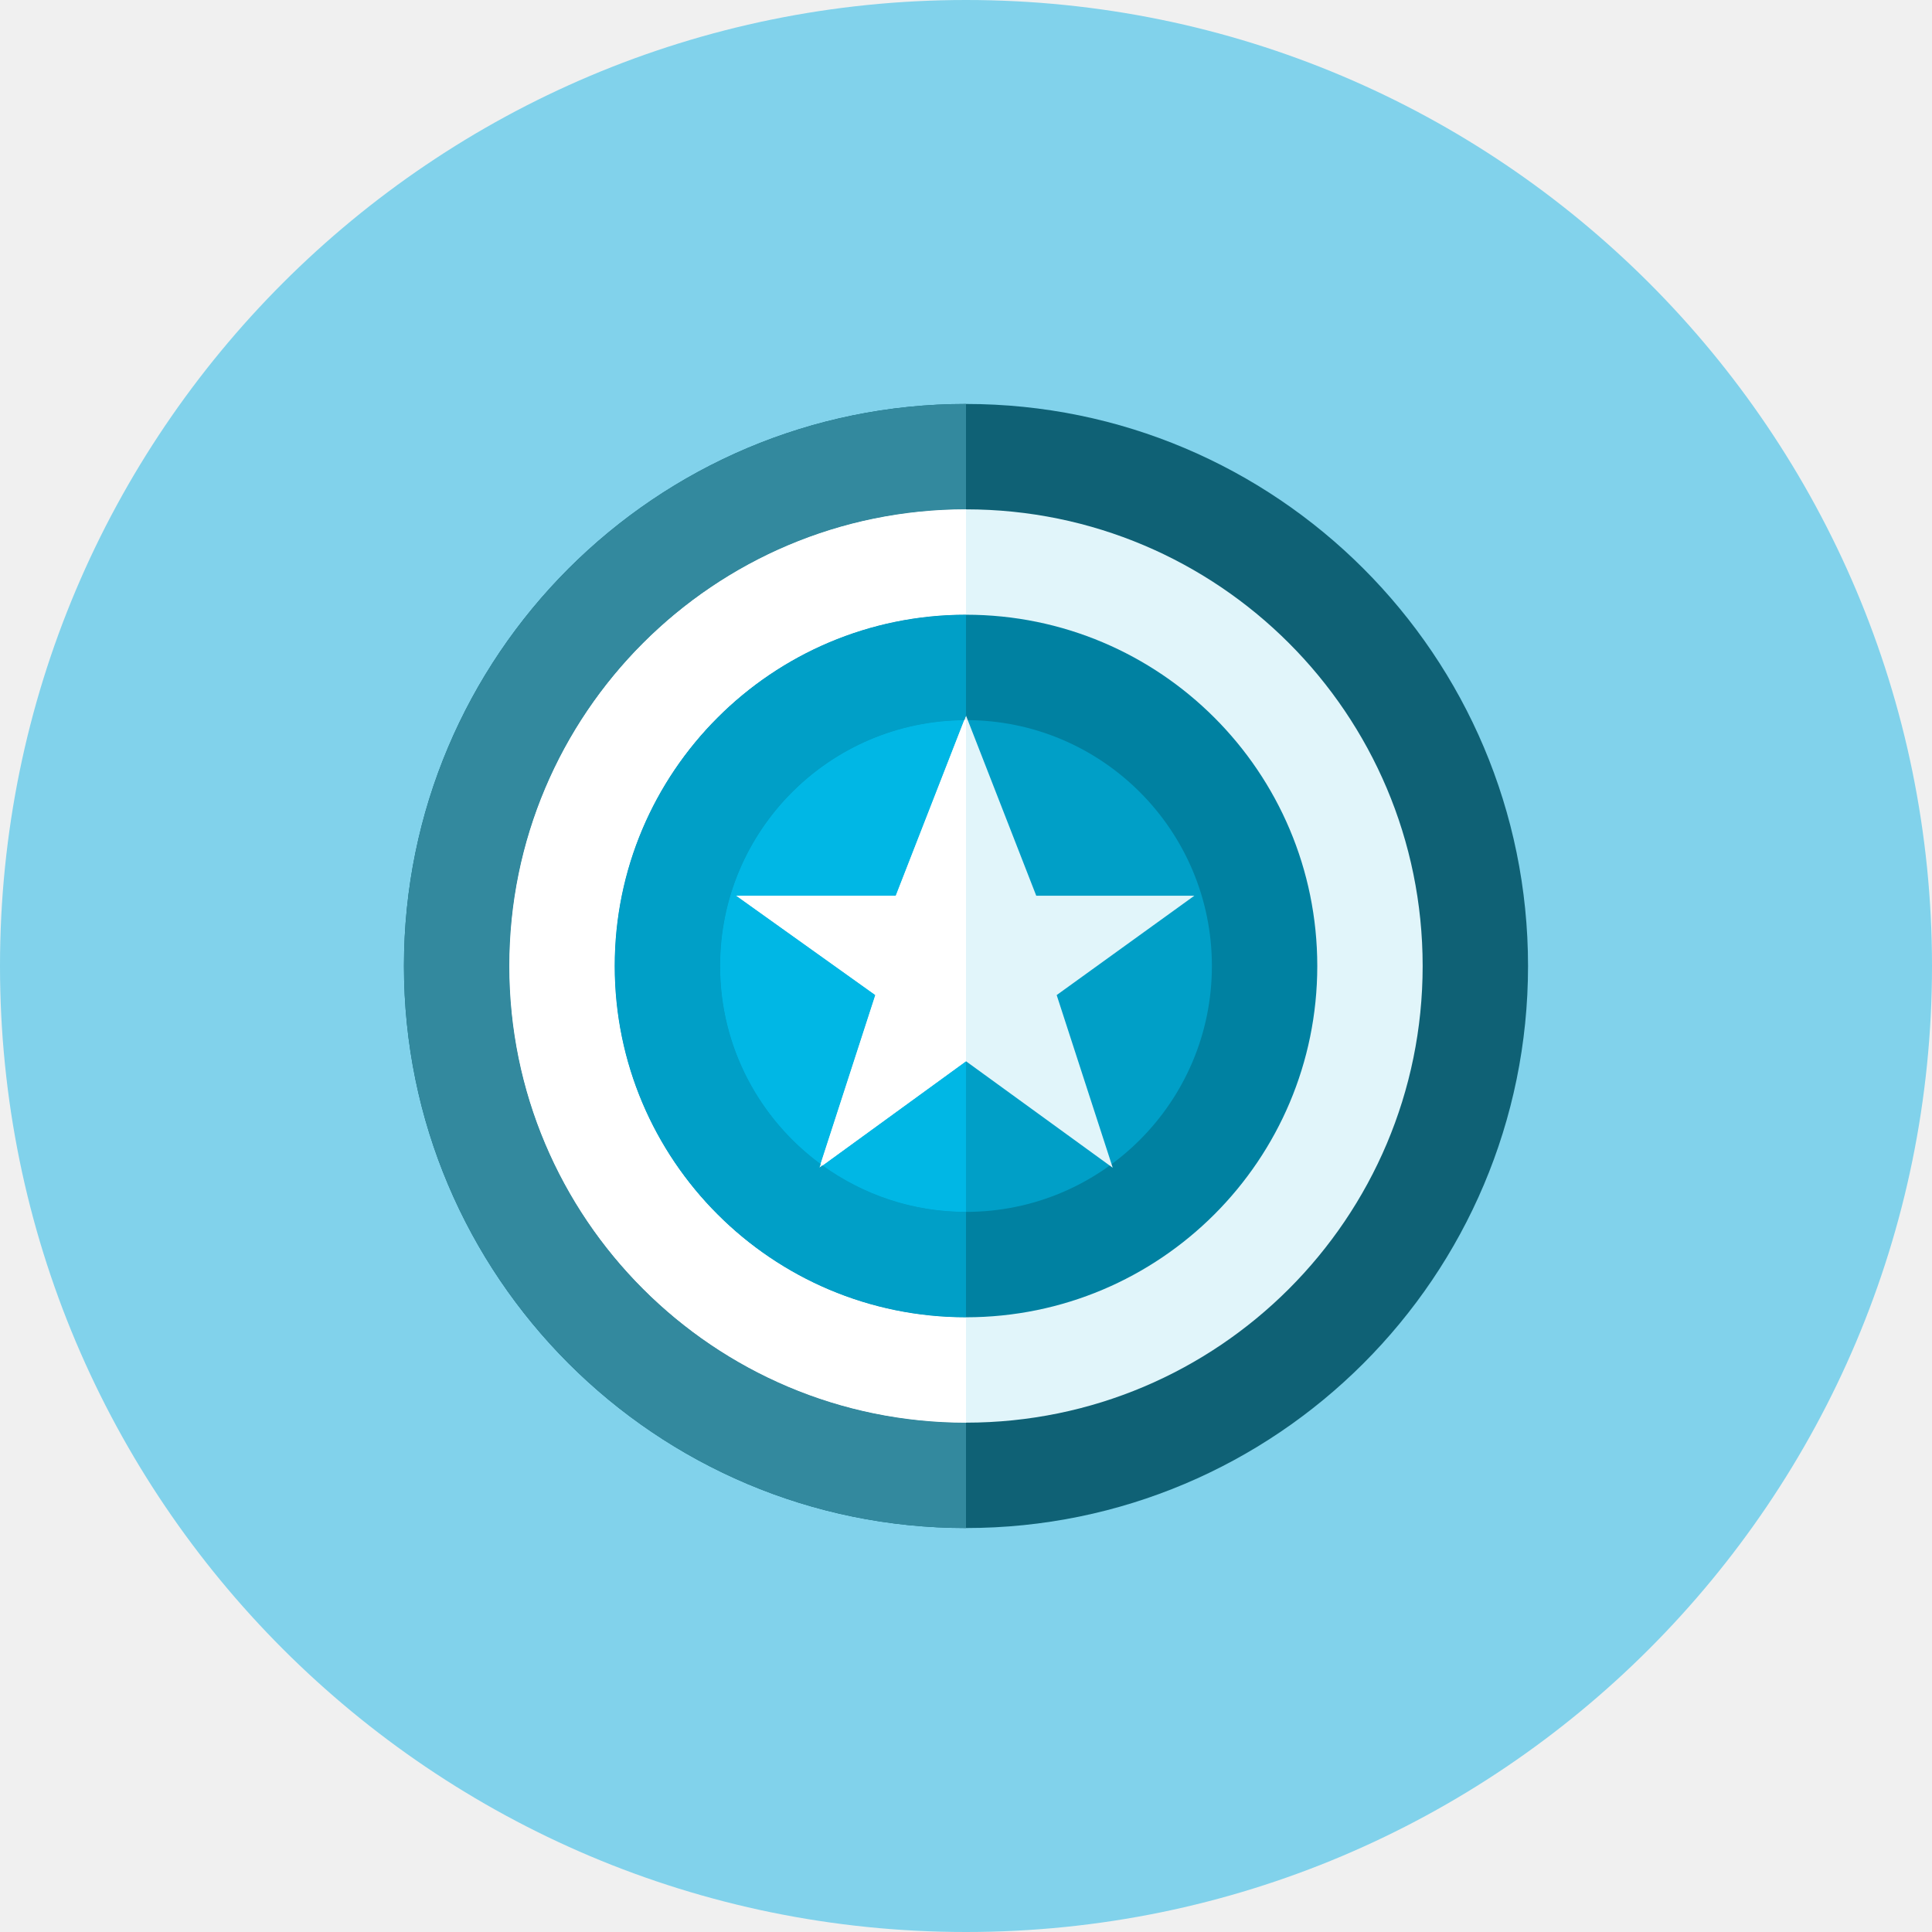
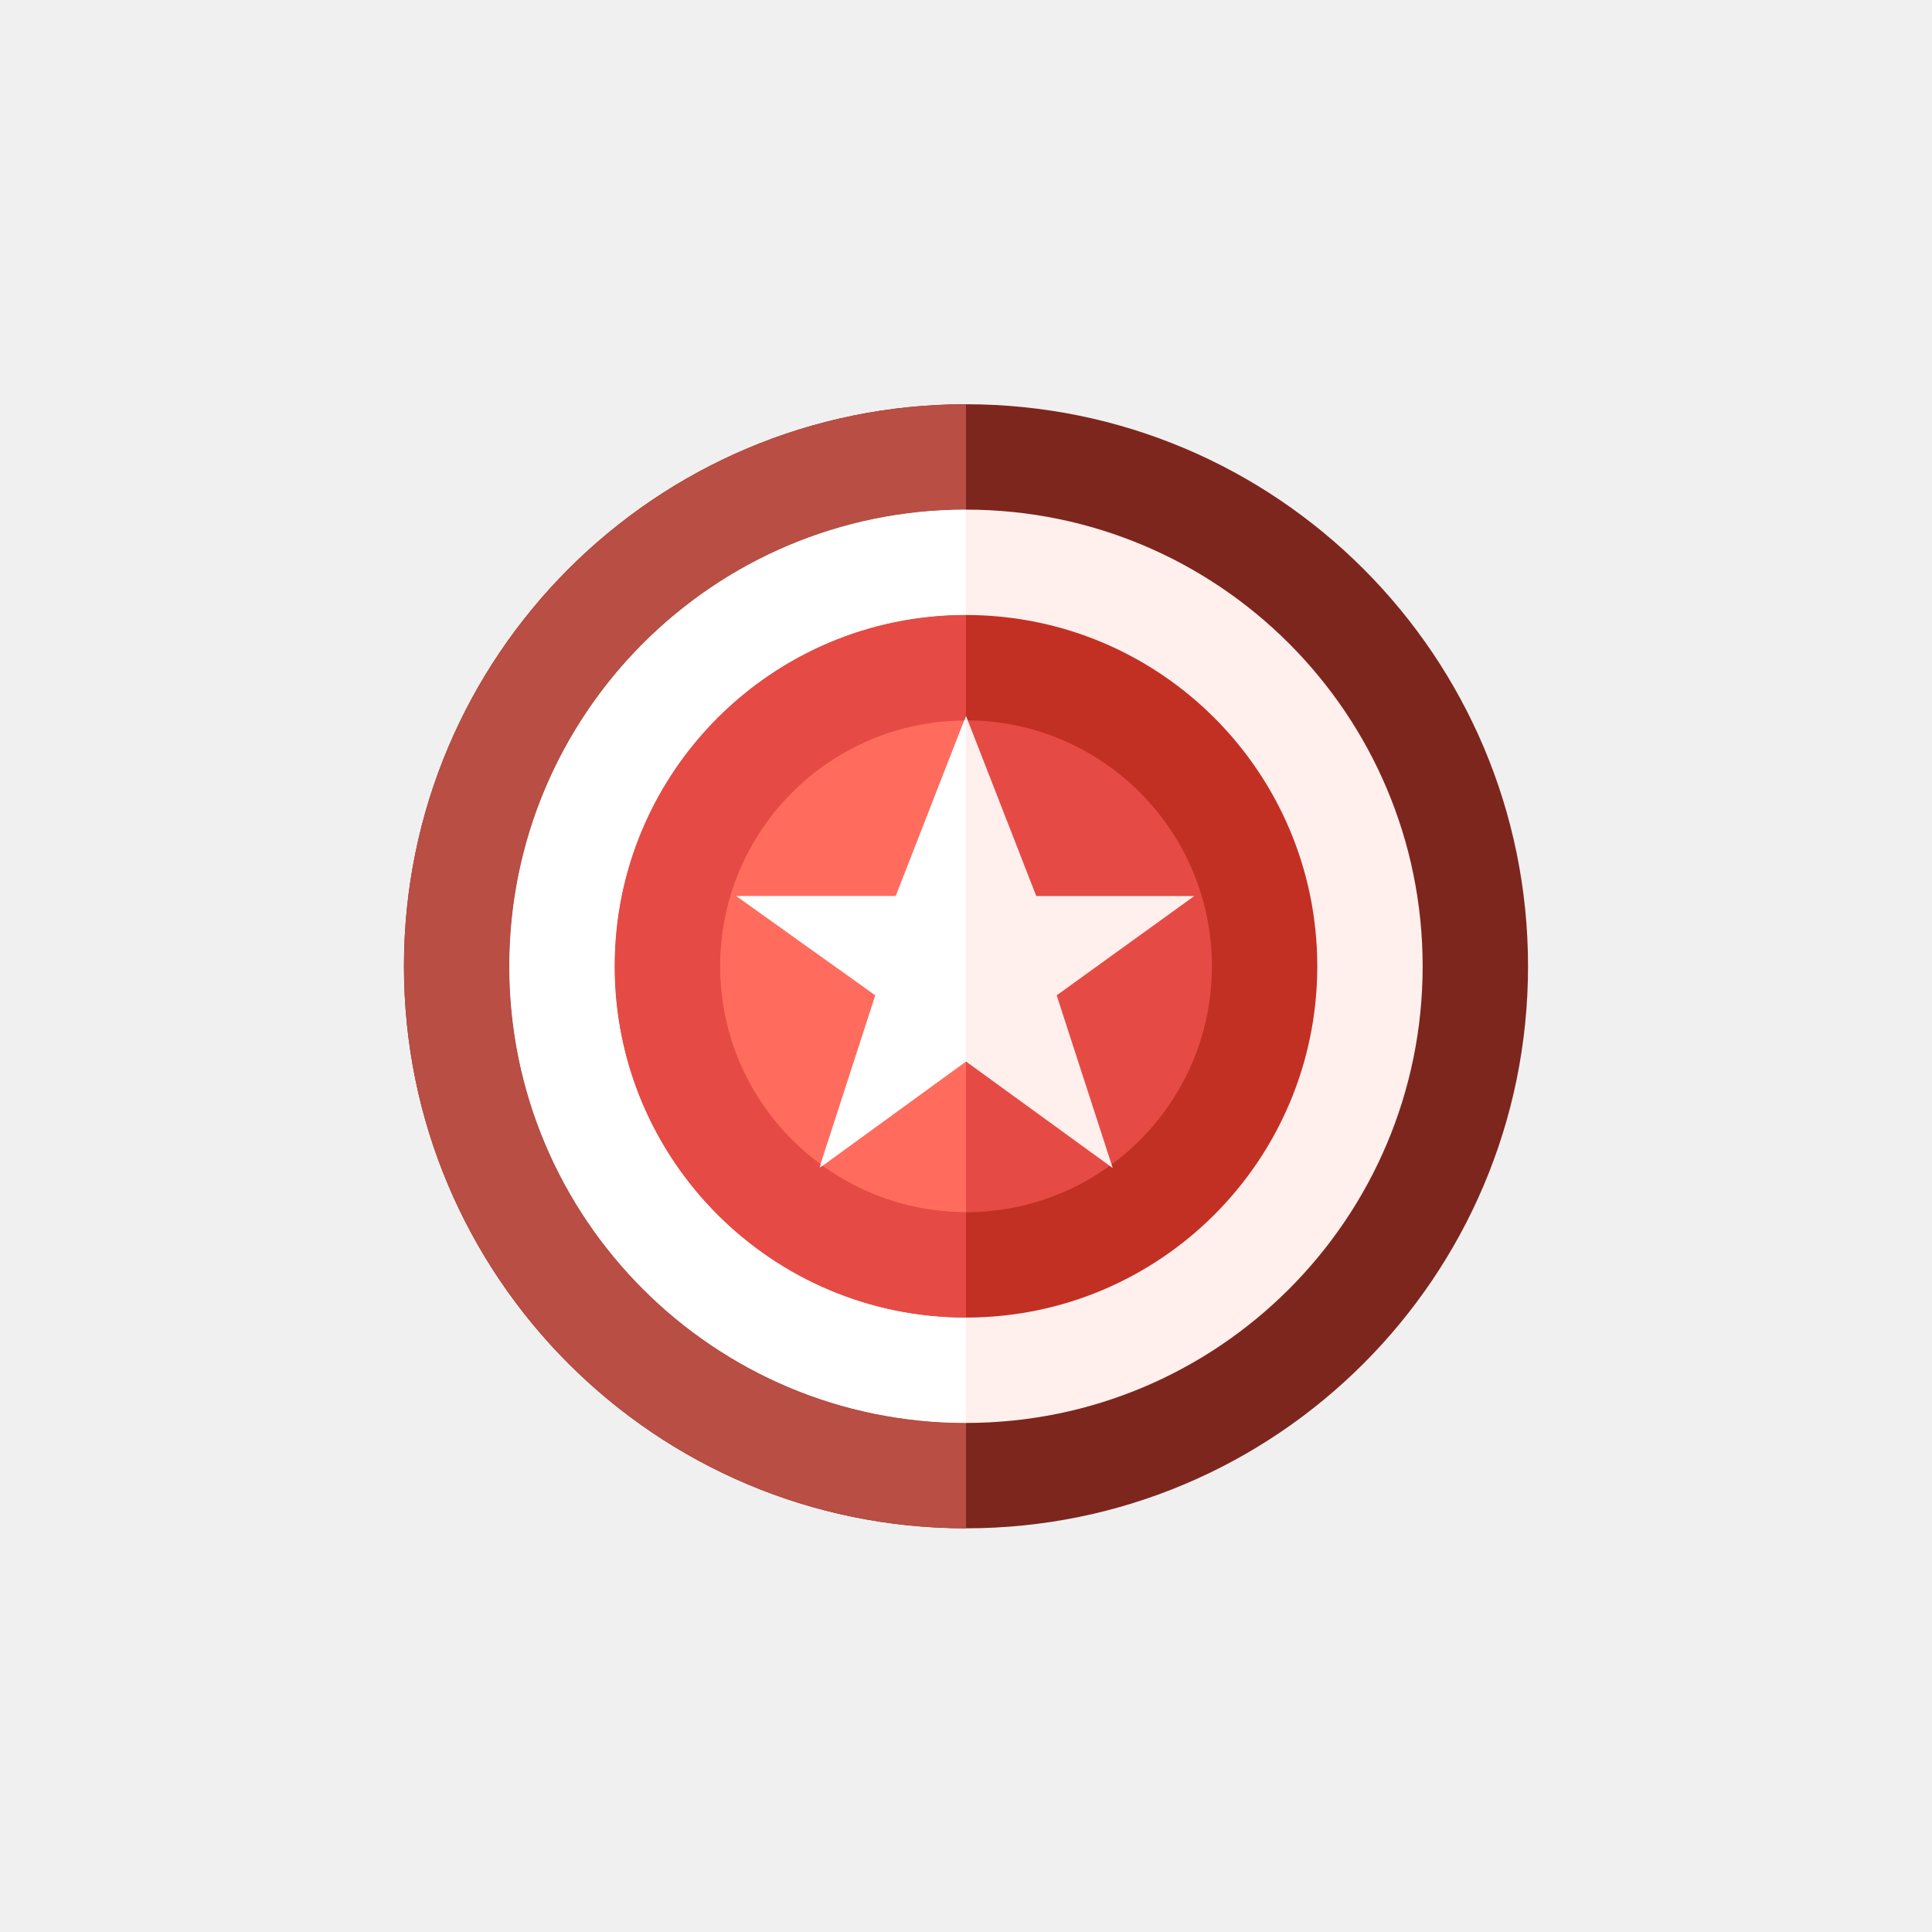
- <svg xmlns="http://www.w3.org/2000/svg" version="1.0" x="0px" y="0px" width="18px" height="18px" viewBox="0 0 110 110" style="enable-background:new 0 0 110 110;" xml:space="preserve">
+ <svg xmlns="http://www.w3.org/2000/svg" version="1.0" x="0px" y="0px" width="25px" height="25px" viewBox="0 0 110 110" style="enable-background:new 0 0 110 110;" xml:space="preserve">
  <g id="Artboard" style="display:none;">
    <rect x="-1206.5" y="-41.5" style="display:inline;fill:#808080;stroke:#000000;stroke-miterlimit:10;" width="1352" height="321" />
  </g>
-   <g id="R-Multicolor" style="display:none;">
-     <circle style="display:inline;fill:#25B7D3;" cx="55" cy="55" r="55" />
-     <g style="display:inline;">
-       <g>
-         <circle style="fill:#DF2C2C;" cx="55" cy="55" r="32" />
-       </g>
-       <g>
-         <circle style="fill:#E2E4E5;" cx="55" cy="55" r="26" />
-       </g>
-       <g>
-         <circle style="fill:#DF2C2C;" cx="55" cy="55" r="20" />
-       </g>
-       <g>
-         <circle style="fill:#0484AB;" cx="55" cy="55" r="14" />
-       </g>
-       <g>
-         <polygon style="fill:#E2E4E5;" points="55,40.742 59,51 68,51 60.163,56.655 63.354,66.487 55,60.423 46.646,66.495     49.837,56.653 41.92,51 51,51    " />
-       </g>
-       <g>
-         <path style="fill:#FA5655;" d="M29,55c0-14.359,11.641-26,26-26v-6c-17.673,0-32,14.327-32,32s14.327,32,32,32v-6     C40.641,81,29,69.359,29,55z" />
-       </g>
-       <g>
-         <path style="fill:#FFFFFF;" d="M29,55c0,14.359,11.641,26,26,26v-6c-11.046,0-20-8.954-20-20s8.954-20,20-20v-6     C40.641,29,29,40.641,29,55z" />
-       </g>
-       <g>
-         <path style="fill:#FA5655;" d="M46.836,66.357l-0.19,0.138l0.073-0.225C43.257,63.721,41,59.629,41,55     c0-7.697,6.213-13.939,13.897-13.995L55,40.742V35c-11.046,0-20,8.954-20,20s8.954,20,20,20v-6     C51.95,69,49.136,68.013,46.836,66.357z" />
-       </g>
-       <g>
-         <path style="fill:#059BBF;" d="M41.92,51H51l3.897-9.995C47.213,41.061,41,47.303,41,55c0,4.629,2.257,8.721,5.719,11.27     l3.118-9.617L41.92,51z" />
-       </g>
-       <g>
-         <path style="fill:#059BBF;" d="M46.836,66.357C49.136,68.013,51.95,69,55,69v-8.577L46.836,66.357z" />
-       </g>
-       <g>
-         <path style="fill:#FFFFFF;" d="M55,41c-0.035,0-0.068,0.005-0.103,0.005L51,51h-9.08l7.917,5.653l-3.118,9.617     c0.039,0.029,0.077,0.059,0.117,0.087L55,60.423V41z" />
-       </g>
-     </g>
-   </g>
-   <g id="Multicolor" style="display:none;">
-     <g style="display:inline;">
-       <g>
-         <circle style="fill:#DF2C2C;" cx="55" cy="55" r="32" />
-       </g>
-       <g>
-         <circle style="fill:#E2E4E5;" cx="55" cy="55" r="26" />
-       </g>
-       <g>
-         <circle style="fill:#DF2C2C;" cx="55" cy="55" r="20" />
-       </g>
-       <g>
-         <circle style="fill:#0484AB;" cx="55" cy="55" r="14" />
-       </g>
-       <g>
-         <polygon style="fill:#E2E4E5;" points="55,40.742 59,51 68,51 60.163,56.655 63.354,66.487 55,60.423 46.646,66.495     49.837,56.653 41.92,51 51,51    " />
-       </g>
-       <g>
-         <path style="fill:#FA5655;" d="M29,55c0-14.359,11.641-26,26-26v-6c-17.673,0-32,14.327-32,32s14.327,32,32,32v-6     C40.641,81,29,69.359,29,55z" />
-       </g>
-       <g>
-         <path style="fill:#FFFFFF;" d="M29,55c0,14.359,11.641,26,26,26v-6c-11.046,0-20-8.954-20-20s8.954-20,20-20v-6     C40.641,29,29,40.641,29,55z" />
-       </g>
-       <g>
-         <path style="fill:#FA5655;" d="M46.836,66.357l-0.19,0.138l0.073-0.225C43.257,63.721,41,59.629,41,55     c0-7.697,6.213-13.939,13.897-13.995L55,40.742V35c-11.046,0-20,8.954-20,20s8.954,20,20,20v-6     C51.95,69,49.136,68.013,46.836,66.357z" />
-       </g>
-       <g>
-         <path style="fill:#059BBF;" d="M41.92,51H51l3.897-9.995C47.213,41.061,41,47.303,41,55c0,4.629,2.257,8.721,5.719,11.27     l3.118-9.617L41.92,51z" />
-       </g>
-       <g>
-         <path style="fill:#059BBF;" d="M46.836,66.357C49.136,68.013,51.95,69,55,69v-8.577L46.836,66.357z" />
-       </g>
-       <g>
-         <path style="fill:#FFFFFF;" d="M55,41c-0.035,0-0.068,0.005-0.103,0.005L51,51h-9.08l7.917,5.653l-3.118,9.617     c0.039,0.029,0.077,0.059,0.117,0.087L55,60.423V41z" />
-       </g>
-     </g>
-   </g>
-   <g id="Blue" style="display:none;">
-     <g style="display:inline;">
-       <g>
-         <circle style="fill:#0F6175;" cx="55" cy="55.016" r="32" />
-       </g>
-       <g>
-         <circle style="fill:#E1F5FA;" cx="55" cy="55.016" r="26" />
-       </g>
-       <g>
-         <circle style="fill:#0081A1;" cx="55" cy="55.016" r="20" />
-       </g>
-       <g>
-         <circle style="fill:#009FC7;" cx="55" cy="55.016" r="14" />
-       </g>
-       <g>
-         <polygon style="fill:#E1F5FA;" points="55,40.758 59,51.016 68,51.016 60.163,56.671 63.353,66.503 55,60.438 46.645,66.511     49.837,56.669 41.92,51.016 51,51.016    " />
-       </g>
-       <g>
-         <path style="fill:#33899E;" d="M29,55.016c0-14.359,11.641-26,26-26v-6c-17.673,0-32,14.327-32,32s14.327,32,32,32v-6     C40.641,81.016,29,69.375,29,55.016z" />
-       </g>
-       <g>
-         <path style="fill:#FFFFFF;" d="M29,55.016c0,14.359,11.641,26,26,26v-6c-11.046,0-20-8.954-20-20s8.954-20,20-20v-6     C40.641,29.016,29,40.656,29,55.016z" />
-       </g>
-       <g>
-         <path style="fill:#009FC7;" d="M46.836,66.373l-0.19,0.138l0.073-0.225C43.257,63.737,41,59.645,41,55.016     c0-7.697,6.213-13.939,13.897-13.995L55,40.757v-5.741c-11.046,0-20,8.954-20,20s8.954,20,20,20v-6     C51.949,69.016,49.136,68.029,46.836,66.373z" />
-       </g>
-       <g>
-         <path style="fill:#00B7E5;" d="M41.92,51.016H51l3.897-9.995C47.213,41.076,41,47.318,41,55.016     c0,4.629,2.257,8.722,5.719,11.271l3.118-9.617L41.92,51.016z" />
-       </g>
-       <g>
-         <path style="fill:#00B7E5;" d="M46.836,66.373c2.3,1.656,5.113,2.643,8.164,2.643v-8.577L46.836,66.373z" />
-       </g>
-       <g>
-         <path style="fill:#FFFFFF;" d="M55,41.016c-0.035,0-0.068,0.005-0.103,0.005L51,51.016h-9.08l7.917,5.653l-3.118,9.617     c0.039,0.028,0.078,0.059,0.117,0.087L55,60.438V41.016z" />
-       </g>
-     </g>
-   </g>
-   <g id="R-Blue">
-     <circle style="fill:#81D2EB;" cx="55" cy="55" r="55" />
-     <g>
-       <g>
-         <circle style="fill:#0F6175;" cx="55" cy="55" r="32" />
-       </g>
-       <g>
-         <circle style="fill:#E1F5FA;" cx="55" cy="55" r="26" />
-       </g>
-       <g>
-         <circle style="fill:#0081A1;" cx="55" cy="55" r="20" />
-       </g>
-       <g>
-         <circle style="fill:#009FC7;" cx="55" cy="55" r="14" />
-       </g>
-       <g>
-         <polygon style="fill:#E1F5FA;" points="55,40.742 59,51 68,51 60.163,56.655 63.354,66.487 55,60.423 46.646,66.495     49.837,56.653 41.92,51 51,51    " />
-       </g>
-       <g>
-         <path style="fill:#33899E;" d="M29,55c0-14.359,11.641-26,26-26v-6c-17.673,0-32,14.327-32,32s14.327,32,32,32v-6     C40.641,81,29,69.359,29,55z" />
-       </g>
-       <g>
-         <path style="fill:#FFFFFF;" d="M29,55c0,14.359,11.641,26,26,26v-6c-11.046,0-20-8.954-20-20s8.954-20,20-20v-6     C40.641,29,29,40.641,29,55z" />
-       </g>
-       <g>
-         <path style="fill:#009FC7;" d="M46.836,66.357l-0.19,0.138l0.073-0.225C43.257,63.722,41,59.629,41,55     c0-7.697,6.213-13.939,13.897-13.995L55,40.741V35c-11.046,0-20,8.954-20,20s8.954,20,20,20v-6     C51.949,69,49.136,68.014,46.836,66.357z" />
-       </g>
-       <g>
-         <path style="fill:#00B7E5;" d="M41.92,51H51l3.897-9.995C47.213,41.061,41,47.303,41,55c0,4.629,2.257,8.722,5.719,11.271     l3.118-9.617L41.92,51z" />
-       </g>
-       <g>
-         <path style="fill:#00B7E5;" d="M46.836,66.357C49.136,68.014,51.949,69,55,69v-8.577L46.836,66.357z" />
-       </g>
-       <g>
-         <path style="fill:#FFFFFF;" d="M55,41c-0.035,0-0.068,0.005-0.103,0.005L51,51h-9.08l7.917,5.653l-3.118,9.617     c0.039,0.028,0.078,0.059,0.117,0.087L55,60.423V41z" />
-       </g>
-     </g>
-   </g>
-   <g id="Green" style="display:none;">
-     <g style="display:inline;">
-       <g>
-         <circle style="fill:#14635B;" cx="55" cy="55.016" r="32" />
-       </g>
-       <g>
-         <circle style="fill:#D7FCF9;" cx="55" cy="55.016" r="26" />
-       </g>
-       <g>
-         <circle style="fill:#009687;" cx="55" cy="55.016" r="20" />
-       </g>
-       <g>
-         <circle style="fill:#00B8A5;" cx="55" cy="55.016" r="14" />
-       </g>
-       <g>
-         <polygon style="fill:#D7FCF9;" points="55,40.758 59,51.016 68,51.016 60.163,56.671 63.354,66.503 55,60.438 46.646,66.511     49.837,56.669 41.92,51.016 51,51.016    " />
-       </g>
-       <g>
-         <path style="fill:#3E948B;" d="M29,55.016c0-14.359,11.641-26,26-26v-6c-17.673,0-32,14.327-32,32s14.327,32,32,32v-6     C40.641,81.016,29,69.375,29,55.016z" />
-       </g>
-       <g>
-         <path style="fill:#FFFFFF;" d="M29,55.016c0,14.359,11.641,26,26,26v-6c-11.046,0-20-8.954-20-20s8.954-20,20-20v-6     C40.641,29.016,29,40.656,29,55.016z" />
-       </g>
-       <g>
-         <path style="fill:#00B8A5;" d="M46.836,66.373l-0.19,0.138l0.073-0.225C43.257,63.737,41,59.645,41,55.016     c0-7.697,6.213-13.939,13.897-13.995L55,40.757v-5.741c-11.046,0-20,8.954-20,20s8.954,20,20,20v-6     C51.949,69.016,49.136,68.029,46.836,66.373z" />
-       </g>
-       <g>
-         <path style="fill:#00D6C1;" d="M41.92,51.016H51l3.897-9.995C47.213,41.076,41,47.318,41,55.016     c0,4.629,2.257,8.722,5.719,11.271l3.118-9.617L41.92,51.016z" />
-       </g>
-       <g>
-         <path style="fill:#00D6C1;" d="M46.836,66.373c2.3,1.656,5.113,2.643,8.164,2.643v-8.577L46.836,66.373z" />
-       </g>
-       <g>
-         <path style="fill:#FFFFFF;" d="M55,41.016c-0.035,0-0.068,0.005-0.103,0.005L51,51.016h-9.08l7.917,5.653l-3.118,9.617     c0.039,0.028,0.078,0.059,0.117,0.087L55,60.438V41.016z" />
-       </g>
-     </g>
-   </g>
-   <g id="R-Green" style="display:none;">
-     <circle style="display:inline;fill:#77E0C4;" cx="55" cy="55" r="55" />
-     <g style="display:inline;">
-       <g>
-         <circle style="fill:#14635B;" cx="55" cy="55" r="32" />
-       </g>
-       <g>
-         <circle style="fill:#D7FCF9;" cx="55" cy="55" r="26" />
-       </g>
-       <g>
-         <circle style="fill:#009687;" cx="55" cy="55" r="20" />
-       </g>
-       <g>
-         <circle style="fill:#00B8A5;" cx="55" cy="55" r="14" />
-       </g>
-       <g>
-         <polygon style="fill:#D7FCF9;" points="55,40.742 59,51 68,51 60.163,56.655 63.354,66.487 55,60.423 46.646,66.495     49.837,56.653 41.92,51 51,51    " />
-       </g>
-       <g>
-         <path style="fill:#3E948B;" d="M29,55c0-14.359,11.641-26,26-26v-6c-17.673,0-32,14.327-32,32s14.327,32,32,32v-6     C40.641,81,29,69.359,29,55z" />
-       </g>
-       <g>
-         <path style="fill:#FFFFFF;" d="M29,55c0,14.359,11.641,26,26,26v-6c-11.046,0-20-8.954-20-20s8.954-20,20-20v-6     C40.641,29,29,40.641,29,55z" />
-       </g>
-       <g>
-         <path style="fill:#00B8A5;" d="M46.836,66.357l-0.19,0.138l0.073-0.225C43.257,63.722,41,59.629,41,55     c0-7.697,6.213-13.939,13.897-13.995L55,40.741V35c-11.046,0-20,8.954-20,20s8.954,20,20,20v-6     C51.949,69,49.136,68.014,46.836,66.357z" />
-       </g>
-       <g>
-         <path style="fill:#00D6C1;" d="M41.92,51H51l3.897-9.995C47.213,41.061,41,47.303,41,55c0,4.629,2.257,8.722,5.719,11.271     l3.118-9.617L41.92,51z" />
-       </g>
-       <g>
-         <path style="fill:#00D6C1;" d="M46.836,66.357C49.136,68.014,51.949,69,55,69v-8.577L46.836,66.357z" />
-       </g>
-       <g>
-         <path style="fill:#FFFFFF;" d="M55,41c-0.035,0-0.068,0.005-0.103,0.005L51,51h-9.08l7.917,5.653l-3.118,9.617     c0.039,0.028,0.078,0.059,0.117,0.087L55,60.423V41z" />
-       </g>
-     </g>
-   </g>
-   <g id="Red" style="display:none;">
+   <g id="Red">
    <g style="display:inline;">
      <g>
        <circle style="fill:#7D261E;" cx="55" cy="55.016" r="32" />
      </g>
      <g>
        <circle style="fill:#FFEFED;" cx="55" cy="55.016" r="26" />
      </g>
      <g>
        <circle style="fill:#C23023;" cx="55" cy="55.016" r="20" />
      </g>
      <g>
        <circle style="fill:#E54B44;" cx="55" cy="55.016" r="14" />
      </g>
      <g>
-         <polygon style="fill:#FFEFED;" points="55,40.758 59,51.016 68,51.016 60.163,56.671 63.354,66.503 55,60.438 46.646,66.511     49.837,56.669 41.92,51.016 51,51.016    " />
+         <polygon style="fill:#FFEFED;" points="55,40.758 59,51.016 68,51.016 60.163,56.671 63.354,66.503 55,60.438 46.646,66.511         49.837,56.669 41.92,51.016 51,51.016       " />
      </g>
      <g>
-         <path style="fill:#B84E44;" d="M29,55.016c0-14.359,11.641-26,26-26v-6c-17.673,0-32,14.327-32,32s14.327,32,32,32v-6     C40.641,81.016,29,69.375,29,55.016z" />
+         <path style="fill:#B84E44;" d="M29,55.016c0-14.359,11.641-26,26-26v-6c-17.673,0-32,14.327-32,32s14.327,32,32,32v-6         C40.641,81.016,29,69.375,29,55.016z" />
      </g>
      <g>
-         <path style="fill:#FFFFFF;" d="M29,55.016c0,14.359,11.641,26,26,26v-6c-11.046,0-20-8.954-20-20s8.954-20,20-20v-6     C40.641,29.016,29,40.656,29,55.016z" />
+         <path style="fill:#FFFFFF;" d="M29,55.016c0,14.359,11.641,26,26,26v-6c-11.046,0-20-8.954-20-20s8.954-20,20-20v-6         C40.641,29.016,29,40.656,29,55.016z" />
      </g>
      <g>
-         <path style="fill:#E54B44;" d="M46.836,66.373l-0.19,0.138l0.073-0.225C43.257,63.737,41,59.644,41,55.016     c0-7.697,6.213-13.939,13.897-13.995L55,40.757v-5.741c-11.046,0-20,8.954-20,20s8.954,20,20,20v-6     C51.949,69.016,49.136,68.029,46.836,66.373z" />
+         <path style="fill:#E54B44;" d="M46.836,66.373l-0.19,0.138l0.073-0.225C43.257,63.737,41,59.644,41,55.016         c0-7.697,6.213-13.939,13.897-13.995L55,40.757v-5.741c-11.046,0-20,8.954-20,20s8.954,20,20,20v-6         C51.949,69.016,49.136,68.029,46.836,66.373z" />
      </g>
      <g>
-         <path style="fill:#FF6C5E;" d="M41.92,51.016H51l3.897-9.995C47.213,41.076,41,47.318,41,55.016c0,4.629,2.257,8.722,5.719,11.27     l3.118-9.617L41.92,51.016z" />
+         <path style="fill:#FF6C5E;" d="M41.92,51.016H51l3.897-9.995C47.213,41.076,41,47.318,41,55.016c0,4.629,2.257,8.722,5.719,11.27         l3.118-9.617L41.92,51.016z" />
      </g>
      <g>
        <path style="fill:#FF6C5E;" d="M46.836,66.373c2.3,1.656,5.113,2.643,8.164,2.643v-8.577L46.836,66.373z" />
      </g>
      <g>
-         <path style="fill:#FFFFFF;" d="M55,41.016c-0.035,0-0.068,0.005-0.103,0.005L51,51.016h-9.08l7.917,5.653l-3.118,9.617     c0.039,0.028,0.078,0.059,0.117,0.087L55,60.438V41.016z" />
-       </g>
-     </g>
-   </g>
-   <g id="R-Red" style="display:none;">
-     <circle style="display:inline;fill:#FABBAF;" cx="55" cy="55" r="55" />
-     <g style="display:inline;">
-       <g>
-         <circle style="fill:#7D261E;" cx="55" cy="55" r="32" />
-       </g>
-       <g>
-         <circle style="fill:#FFEFED;" cx="55" cy="55" r="26" />
-       </g>
-       <g>
-         <circle style="fill:#C23023;" cx="55" cy="55" r="20" />
-       </g>
-       <g>
-         <circle style="fill:#E54B44;" cx="55" cy="55" r="14" />
-       </g>
-       <g>
-         <polygon style="fill:#FFEFED;" points="55,40.742 59,51 68,51 60.163,56.655 63.354,66.487 55,60.423 46.646,66.495     49.837,56.653 41.92,51 51,51    " />
-       </g>
-       <g>
-         <path style="fill:#B84E44;" d="M29,55c0-14.359,11.641-26,26-26v-6c-17.673,0-32,14.327-32,32s14.327,32,32,32v-6     C40.641,81,29,69.359,29,55z" />
-       </g>
-       <g>
-         <path style="fill:#FFFFFF;" d="M29,55c0,14.359,11.641,26,26,26v-6c-11.046,0-20-8.954-20-20s8.954-20,20-20v-6     C40.641,29,29,40.641,29,55z" />
-       </g>
-       <g>
-         <path style="fill:#E54B44;" d="M46.836,66.357l-0.19,0.138l0.073-0.225C43.257,63.722,41,59.629,41,55     c0-7.697,6.213-13.939,13.897-13.995L55,40.741V35c-11.046,0-20,8.954-20,20s8.954,20,20,20v-6     C51.949,69,49.136,68.014,46.836,66.357z" />
-       </g>
-       <g>
-         <path style="fill:#FF6C5E;" d="M41.92,51H51l3.897-9.995C47.213,41.061,41,47.303,41,55c0,4.629,2.257,8.722,5.719,11.271     l3.118-9.617L41.92,51z" />
-       </g>
-       <g>
-         <path style="fill:#FF6C5E;" d="M46.836,66.357C49.136,68.014,51.949,69,55,69v-8.577L46.836,66.357z" />
-       </g>
-       <g>
-         <path style="fill:#FFFFFF;" d="M55,41c-0.035,0-0.068,0.005-0.103,0.005L51,51h-9.08l7.917,5.653l-3.118,9.617     c0.039,0.028,0.078,0.059,0.117,0.087L55,60.423V41z" />
-       </g>
-     </g>
-   </g>
-   <g id="Yellow" style="display:none;">
-     <g style="display:inline;">
-       <g>
-         <circle style="fill:#66510D;" cx="55" cy="55" r="32" />
-       </g>
-       <g>
-         <circle style="fill:#FFF5D9;" cx="55" cy="55" r="26" />
-       </g>
-       <g>
-         <circle style="fill:#E07000;" cx="55" cy="55" r="20" />
-       </g>
-       <g>
-         <circle style="fill:#FA9200;" cx="55" cy="55" r="14" />
-       </g>
-       <g>
-         <polygon style="fill:#FFF5D9;" points="55,40.742 59,51 68,51 60.163,56.655 63.354,66.487 55,60.423 46.646,66.495     49.837,56.653 41.92,51 51,51    " />
-       </g>
-       <g>
-         <path style="fill:#947615;" d="M29,55c0-14.359,11.641-26,26-26v-6c-17.673,0-32,14.327-32,32s14.327,32,32,32v-6     C40.641,81,29,69.359,29,55z" />
-       </g>
-       <g>
-         <path style="fill:#FFFFFF;" d="M29,55c0,14.359,11.641,26,26,26v-6c-11.046,0-20-8.954-20-20s8.954-20,20-20v-6     C40.641,29,29,40.641,29,55z" />
-       </g>
-       <g>
-         <path style="fill:#FA9200;" d="M46.836,66.357l-0.19,0.138l0.073-0.225C43.257,63.722,41,59.629,41,55     c0-7.697,6.213-13.939,13.897-13.995L55,40.741V35c-11.046,0-20,8.954-20,20s8.954,20,20,20v-6     C51.949,69,49.136,68.014,46.836,66.357z" />
-       </g>
-       <g>
-         <path style="fill:#FFAA00;" d="M41.92,51H51l3.897-9.995C47.213,41.061,41,47.303,41,55c0,4.629,2.257,8.722,5.719,11.271     l3.118-9.617L41.92,51z" />
-       </g>
-       <g>
-         <path style="fill:#FFAA00;" d="M46.836,66.357C49.136,68.014,51.949,69,55,69v-8.577L46.836,66.357z" />
-       </g>
-       <g>
-         <path style="fill:#FFFFFF;" d="M55,41c-0.035,0-0.068,0.005-0.103,0.005L51,51h-9.08l7.917,5.653l-3.118,9.617     c0.039,0.028,0.078,0.059,0.117,0.087L55,60.423V41z" />
-       </g>
-     </g>
-   </g>
-   <g id="R-Yellow" style="display:none;">
-     <circle style="display:inline;fill:#FFD75E;" cx="55" cy="55" r="55" />
-     <g style="display:inline;">
-       <g>
-         <circle style="fill:#66510D;" cx="55" cy="55" r="32" />
-       </g>
-       <g>
-         <circle style="fill:#FFF5D9;" cx="55" cy="55" r="26" />
-       </g>
-       <g>
-         <circle style="fill:#E07000;" cx="55" cy="55" r="20" />
-       </g>
-       <g>
-         <circle style="fill:#FA9200;" cx="55" cy="55" r="14" />
-       </g>
-       <g>
-         <polygon style="fill:#FFF5D9;" points="55,40.742 59,51 68,51 60.163,56.655 63.354,66.487 55,60.423 46.646,66.495     49.837,56.653 41.92,51 51,51    " />
-       </g>
-       <g>
-         <path style="fill:#947615;" d="M29,55c0-14.359,11.641-26,26-26v-6c-17.673,0-32,14.327-32,32s14.327,32,32,32v-6     C40.641,81,29,69.359,29,55z" />
-       </g>
-       <g>
-         <path style="fill:#FFFFFF;" d="M29,55c0,14.359,11.641,26,26,26v-6c-11.046,0-20-8.954-20-20s8.954-20,20-20v-6     C40.641,29,29,40.641,29,55z" />
-       </g>
-       <g>
-         <path style="fill:#FA9200;" d="M46.836,66.357l-0.19,0.138l0.073-0.225C43.257,63.722,41,59.629,41,55     c0-7.697,6.213-13.939,13.897-13.995L55,40.741V35c-11.046,0-20,8.954-20,20s8.954,20,20,20v-6     C51.949,69,49.136,68.014,46.836,66.357z" />
-       </g>
-       <g>
-         <path style="fill:#FFAA00;" d="M41.92,51H51l3.897-9.995C47.213,41.061,41,47.303,41,55c0,4.629,2.257,8.722,5.719,11.271     l3.118-9.617L41.92,51z" />
-       </g>
-       <g>
-         <path style="fill:#FFAA00;" d="M46.836,66.357C49.136,68.014,51.949,69,55,69v-8.577L46.836,66.357z" />
-       </g>
-       <g>
-         <path style="fill:#FFFFFF;" d="M55,41c-0.035,0-0.068,0.005-0.103,0.005L51,51h-9.08l7.917,5.653l-3.118,9.617     c0.039,0.028,0.078,0.059,0.117,0.087L55,60.423V41z" />
+         <path style="fill:#FFFFFF;" d="M55,41.016c-0.035,0-0.068,0.005-0.103,0.005L51,51.016h-9.08l7.917,5.653l-3.118,9.617         c0.039,0.028,0.078,0.059,0.117,0.087L55,60.438V41.016z" />
      </g>
    </g>
  </g>
</svg>
